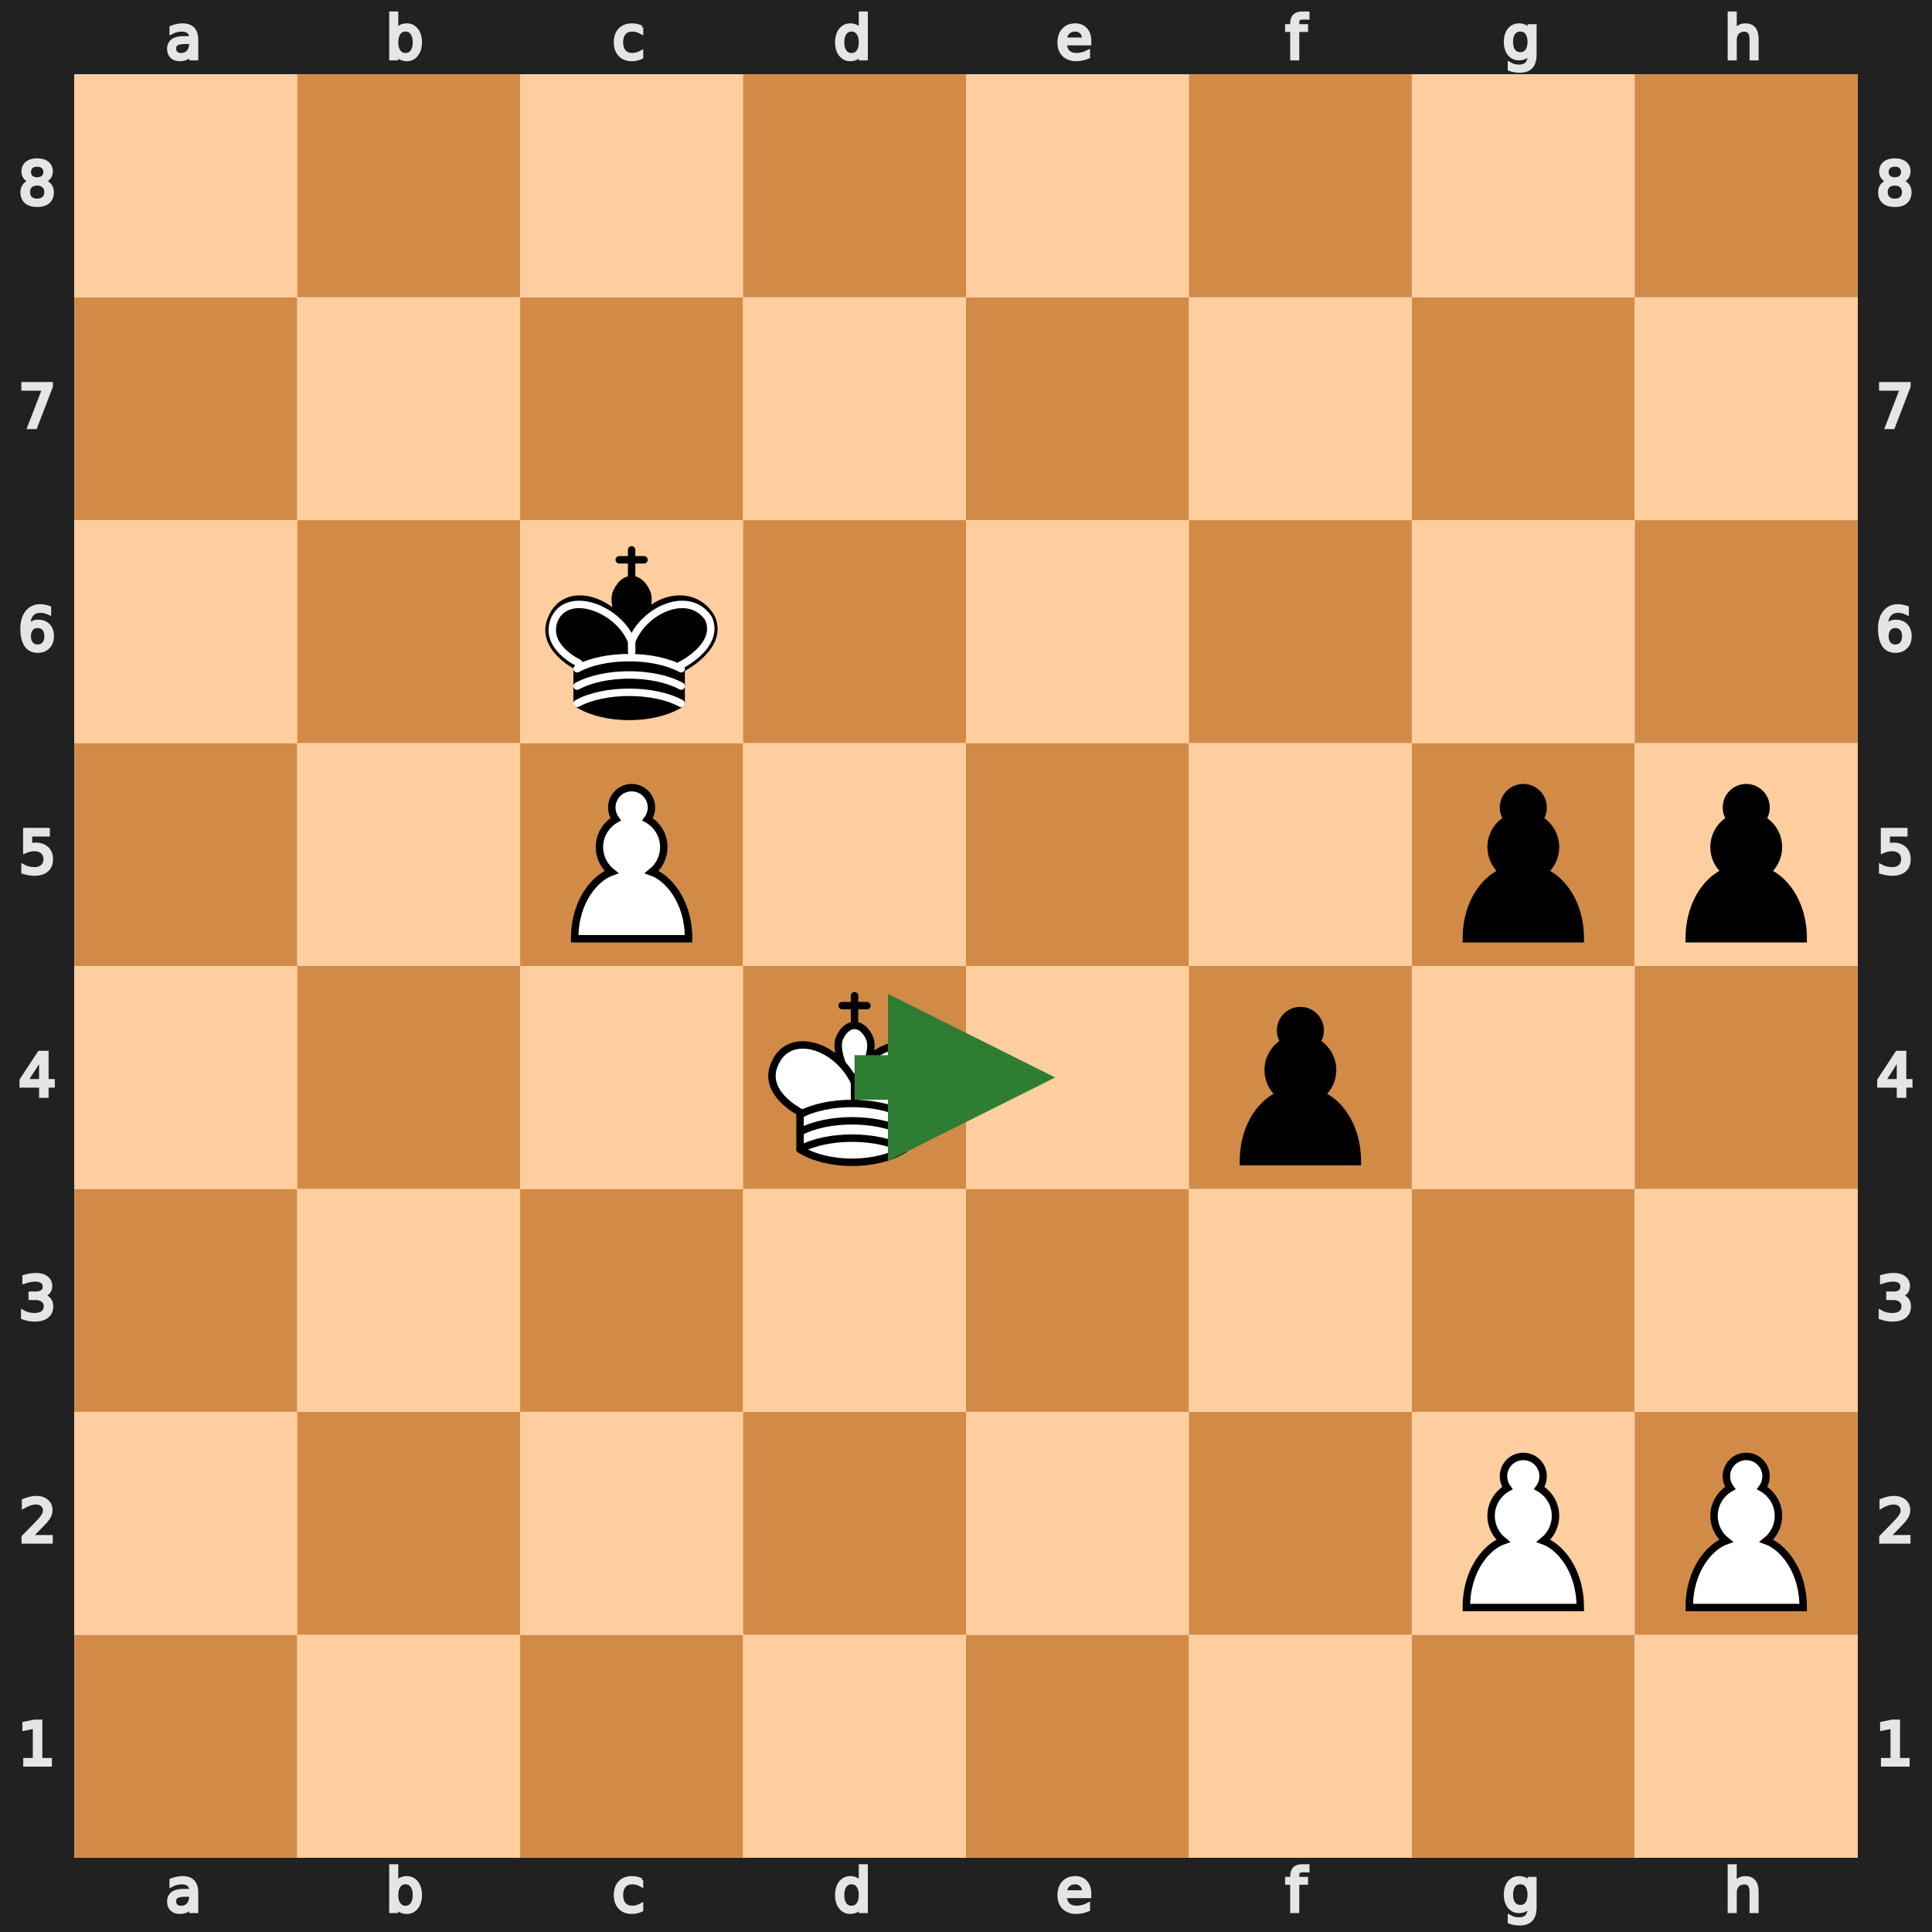
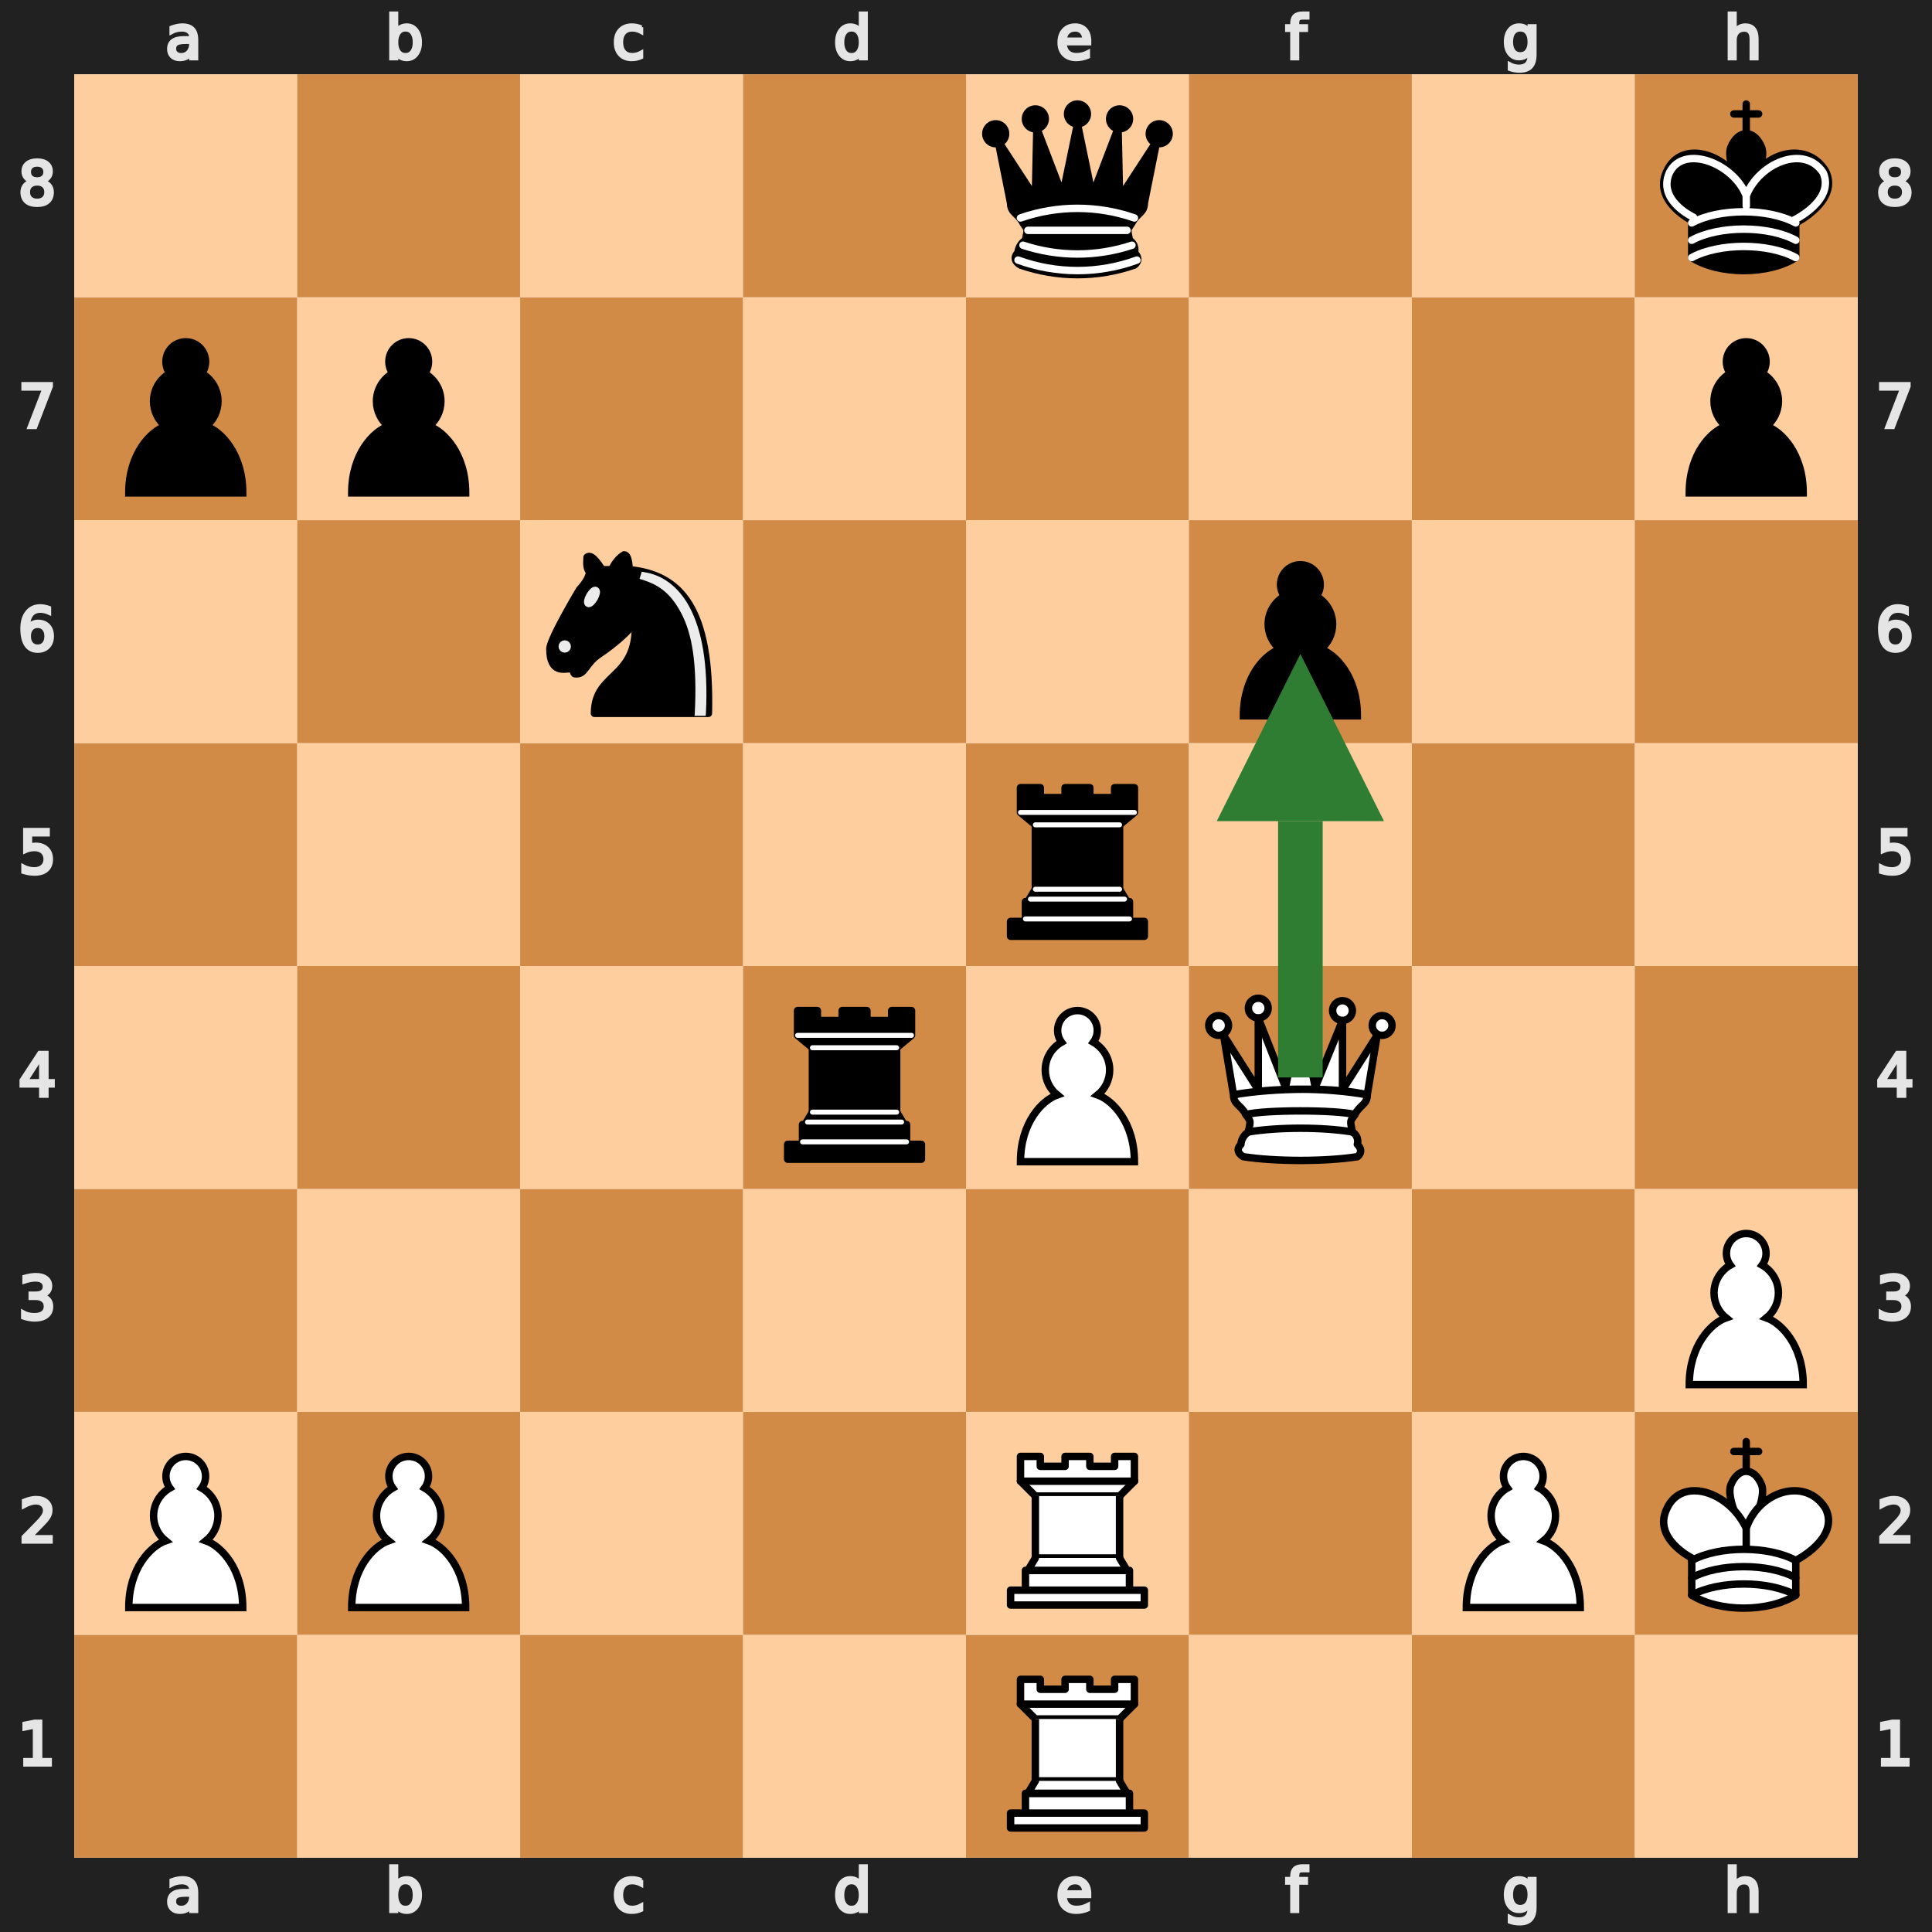
<svg xmlns="http://www.w3.org/2000/svg" xmlns:xlink="http://www.w3.org/1999/xlink" viewBox="0 0 390 390" width="320" height="320">
  <defs>
    <g id="white-pawn" class="white pawn">
      <path d="M22.5 9c-2.21 0-4 1.79-4 4 0 .89.29 1.71.78 2.38C17.33 16.5 16 18.59 16 21c0 2.03.94 3.84 2.41 5.03-3 1.06-7.41 5.55-7.41 13.47h23c0-7.92-4.41-12.41-7.41-13.47 1.47-1.19 2.41-3 2.41-5.03 0-2.41-1.33-4.5-3.28-5.62.49-.67.78-1.49.78-2.38 0-2.21-1.79-4-4-4z" fill="#fff" stroke="#000" stroke-width="1.5" stroke-linecap="round" />
+     </g>
+     <g id="white-rook" class="white rook" fill="#fff" fill-rule="evenodd" stroke="#000" stroke-width="1.5" stroke-linecap="round" stroke-linejoin="round">
+       <path d="M9 39h27v-3H9v3zM12 36v-4h21v4H12zM11 14V9h4v2h5V9h5v2h5V9h4v5" stroke-linecap="butt" />
+       <path d="M34 14l-3 3H14l-3-3" />
+       <path d="M31 17v12.5H14V17" stroke-linecap="butt" stroke-linejoin="miter" />
+       <path d="M31 29.5l1.5 2.5h-20l1.5-2.5" />
+       <path d="M11 14h23" fill="none" stroke-linejoin="miter" />
+     </g>
+     <g id="white-queen" class="white queen" fill="#fff" fill-rule="evenodd" stroke="#000" stroke-width="1.5" stroke-linecap="round" stroke-linejoin="round">
+       <path d="M8 12a2 2 0 1 1-4 0 2 2 0 1 1 4 0zM24.5 7.5a2 2 0 1 1-4 0 2 2 0 1 1 4 0zM41 12a2 2 0 1 1-4 0 2 2 0 1 1 4 0zM16 8.5a2 2 0 1 1-4 0 2 2 0 1 1 4 0zM33 9a2 2 0 1 1-4 0 2 2 0 1 1 4 0z" />
+       <path d="M9 26c8.5-1.5 21-1.5 27 0l2-12-7 11V11l-5.5 13.5-3-15-3 15-5.5-14V25L7 14l2 12zM9 26c0 2 1.5 2 2.5 4 1 1.5 1 1 .5 3.5-1.5 1-1.5 2.5-1.5 2.5-1.5 1.5.5 2.5.5 2.5 6.5 1 16.5 1 23 0 0 0 1.5-1 0-2.5 0 0 .5-1.5-1-2.5-.5-2.5-.5-2 .5-3.5 1-2 2.5-2 2.5-4-8.5-1.5-18.5-1.5-27 0z" stroke-linecap="butt" />
+       <path d="M11.5 30c3.5-1 18.5-1 22 0M12 33.5c6-1 15-1 21 0" fill="none" />
    </g>
    <g id="white-king" class="white king" fill="none" fill-rule="evenodd" stroke="#000" stroke-width="1.5" stroke-linecap="round" stroke-linejoin="round">
      <path d="M22.5 11.63V6M20 8h5" stroke-linejoin="miter" />
      <path d="M22.5 25s4.5-7.5 3-10.5c0 0-1-2.5-3-2.5s-3 2.5-3 2.5c-1.5 3 3 10.5 3 10.5" fill="#fff" stroke-linecap="butt" stroke-linejoin="miter" />
      <path d="M11.5 37c5.5 3.5 15.5 3.5 21 0v-7s9-4.5 6-10.5c-4-6.5-13.5-3.5-16 4V27v-3.5c-3.5-7.5-13-10.5-16-4-3 6 5 10 5 10V37z" fill="#fff" />
      <path d="M11.5 30c5.5-3 15.5-3 21 0m-21 3.5c5.5-3 15.5-3 21 0m-21 3.5c5.5-3 15.5-3 21 0" />
    </g>
    <g id="black-pawn" class="black pawn">
      <path d="M22.5 9c-2.21 0-4 1.79-4 4 0 .89.29 1.71.78 2.38C17.33 16.5 16 18.59 16 21c0 2.03.94 3.84 2.41 5.03-3 1.06-7.41 5.55-7.41 13.47h23c0-7.92-4.41-12.41-7.41-13.47 1.47-1.19 2.41-3 2.41-5.03 0-2.41-1.33-4.5-3.28-5.62.49-.67.78-1.49.78-2.38 0-2.21-1.79-4-4-4z" fill="#000" stroke="#000" stroke-width="1.5" stroke-linecap="round" />
+     </g>
+     <g id="black-knight" class="black knight" fill="none" fill-rule="evenodd" stroke="#000" stroke-width="1.5" stroke-linecap="round" stroke-linejoin="round">
+       <path d="M 22,10 C 32.5,11 38.5,18 38,39 L 15,39 C 15,30 25,32.5 23,18" style="fill:#000000; stroke:#000000;" />
+       <path d="M 24,18 C 24.38,20.91 18.45,25.37 16,27 C 13,29 13.18,31.34 11,31 C 9.958,30.06 12.41,27.96 11,28 C 10,28 11.19,29.23 10,30 C 9,30 5.997,31 6,26 C 6,24 12,14 12,14 C 12,14 13.89,12.1 14,10.5 C 13.27,9.506 13.5,8.5 13.5,7.5 C 14.5,6.5 16.5,10 16.5,10 L 18.5,10 C 18.5,10 19.28,8.008 21,7 C 22,7 22,10 22,10" style="fill:#000000; stroke:#000000;" />
+       <path d="M 9.5 25.5 A 0.5 0.5 0 1 1 8.5,25.5 A 0.5 0.5 0 1 1 9.5 25.5 z" style="fill:#ececec; stroke:#ececec;" />
+       <path d="M 15 15.5 A 0.5 1.5 0 1 1 14,15.5 A 0.5 1.5 0 1 1 15 15.5 z" transform="matrix(0.866,0.5,-0.5,0.866,9.693,-5.173)" style="fill:#ececec; stroke:#ececec;" />
+       <path d="M 24.55,10.4 L 24.1,11.85 L 24.6,12 C 27.75,13 30.25,14.49 32.5,18.75 C 34.75,23.01 35.75,29.06 35.25,39 L 35.2,39.5 L 37.45,39.5 L 37.5,39 C 38,28.94 36.62,22.15 34.25,17.66 C 31.88,13.17 28.46,11.02 25.06,10.5 L 24.55,10.4 z " style="fill:#ececec; stroke:none;" />
+     </g>
+     <g id="black-rook" class="black rook" fill="#000" fill-rule="evenodd" stroke="#000" stroke-width="1.5" stroke-linecap="round" stroke-linejoin="round">
+       <path d="M9 39h27v-3H9v3zM12.5 32l1.5-2.5h17l1.5 2.5h-20zM12 36v-4h21v4H12z" stroke-linecap="butt" />
+       <path d="M14 29.5v-13h17v13H14z" stroke-linecap="butt" stroke-linejoin="miter" />
+       <path d="M14 16.5L11 14h23l-3 2.5H14zM11 14V9h4v2h5V9h5v2h5V9h4v5H11z" stroke-linecap="butt" />
+       <path d="M12 35.5h21M13 31.5h19M14 29.5h17M14 16.5h17M11 14h23" fill="none" stroke="#fff" stroke-width="1" stroke-linejoin="miter" />
+     </g>
+     <g id="black-queen" class="black queen" fill="#000" fill-rule="evenodd" stroke="#000" stroke-width="1.5" stroke-linecap="round" stroke-linejoin="round">
+       <g fill="#000" stroke="none">
+         <circle cx="6" cy="12" r="2.75" />
+         <circle cx="14" cy="9" r="2.75" />
+         <circle cx="22.5" cy="8" r="2.75" />
+         <circle cx="31" cy="9" r="2.75" />
+         <circle cx="39" cy="12" r="2.75" />
+       </g>
+       <path d="M9 26c8.5-1.5 21-1.5 27 0l2.5-12.5L31 25l-.3-14.1-5.2 13.6-3-14.5-3 14.5-5.2-13.6L14 25 6.5 13.5 9 26zM9 26c0 2 1.5 2 2.5 4 1 1.5 1 1 .5 3.5-1.5 1-1.5 2.5-1.5 2.5-1.5 1.5.5 2.5.5 2.5 6.5 1 16.5 1 23 0 0 0 1.5-1 0-2.5 0 0 .5-1.5-1-2.5-.5-2.5-.5-2 .5-3.5 1-2 2.5-2 2.5-4-8.5-1.5-18.5-1.5-27 0z" stroke-linecap="butt" />
+       <path d="M11 38.5a35 35 1 0 0 23 0" fill="none" stroke-linecap="butt" />
+       <path d="M11 29a35 35 1 0 1 23 0M12.5 31.5h20M11.5 34.5a35 35 1 0 0 22 0M10.5 37.5a35 35 1 0 0 24 0" fill="none" stroke="#fff" />
    </g>
    <g id="black-king" class="black king" fill="none" fill-rule="evenodd" stroke="#000" stroke-width="1.5" stroke-linecap="round" stroke-linejoin="round">
      <path d="M22.5 11.63V6" stroke-linejoin="miter" />
      <path d="M22.5 25s4.5-7.5 3-10.5c0 0-1-2.5-3-2.5s-3 2.5-3 2.5c-1.5 3 3 10.5 3 10.5" fill="#000" stroke-linecap="butt" stroke-linejoin="miter" />
      <path d="M11.5 37c5.5 3.5 15.5 3.5 21 0v-7s9-4.5 6-10.5c-4-6.5-13.5-3.5-16 4V27v-3.5c-3.5-7.5-13-10.5-16-4-3 6 5 10 5 10V37z" fill="#000" />
      <path d="M20 8h5" stroke-linejoin="miter" />
      <path d="M32 29.5s8.5-4 6.03-9.65C34.15 14 25 18 22.5 24.5l.01 2.1-.01-2.1C20 18 9.906 14 6.997 19.85c-2.497 5.65 4.853 9 4.853 9M11.5 30c5.5-3 15.5-3 21 0m-21 3.5c5.5-3 15.5-3 21 0m-21 3.5c5.5-3 15.5-3 21 0" stroke="#fff" />
    </g>
  </defs>
  <rect x="7.5" y="7.5" width="375" height="375" fill="none" stroke="#212121" stroke-width="15" />
  <g transform="translate(20, 1) scale(0.75, 0.75)" fill="#e5e5e5" stroke="#e5e5e5">
    <path d="M23.328 10.016q-1.742 0-2.414.398-.672.398-.672 1.36 0 .765.5 1.218.508.445 1.375.445 1.196 0 1.914-.843.727-.852.727-2.258v-.32zm2.867-.594v4.992h-1.437v-1.328q-.492.797-1.227 1.18-.734.375-1.797.375-1.343 0-2.14-.75-.79-.758-.79-2.024 0-1.476.985-2.226.992-.75 2.953-.75h2.016V8.75q0-.992-.656-1.531-.649-.547-1.829-.547-.75 0-1.46.18-.711.18-1.368.539V6.062q.79-.304 1.532-.453.742-.156 1.445-.156 1.898 0 2.836.984.937.985.937 2.985z" />
  </g>
  <g transform="translate(20, 375) scale(0.75, 0.75)" fill="#e5e5e5" stroke="#e5e5e5">
    <path d="M23.328 10.016q-1.742 0-2.414.398-.672.398-.672 1.36 0 .765.5 1.218.508.445 1.375.445 1.196 0 1.914-.843.727-.852.727-2.258v-.32zm2.867-.594v4.992h-1.437v-1.328q-.492.797-1.227 1.18-.734.375-1.797.375-1.343 0-2.14-.75-.79-.758-.79-2.024 0-1.476.985-2.226.992-.75 2.953-.75h2.016V8.75q0-.992-.656-1.531-.649-.547-1.829-.547-.75 0-1.46.18-.711.18-1.368.539V6.062q.79-.304 1.532-.453.742-.156 1.445-.156 1.898 0 2.836.984.937.985.937 2.985z" />
  </g>
  <g transform="translate(65, 1) scale(0.75, 0.75)" fill="#e5e5e5" stroke="#e5e5e5">
    <path d="M24.922 10.047q0-1.586-.656-2.485-.649-.906-1.79-.906-1.14 0-1.796.906-.649.899-.649 2.485 0 1.586.649 2.492.656.898 1.797.898 1.14 0 1.789-.898.656-.906.656-2.492zm-4.89-3.055q.452-.781 1.14-1.156.695-.383 1.656-.383 1.594 0 2.586 1.266 1 1.265 1 3.328 0 2.062-1 3.328-.992 1.266-2.586 1.266-.96 0-1.656-.375-.688-.383-1.14-1.164v1.312h-1.446V2.258h1.445z" />
  </g>
  <g transform="translate(65, 375) scale(0.75, 0.75)" fill="#e5e5e5" stroke="#e5e5e5">
    <path d="M24.922 10.047q0-1.586-.656-2.485-.649-.906-1.79-.906-1.14 0-1.796.906-.649.899-.649 2.485 0 1.586.649 2.492.656.898 1.797.898 1.14 0 1.789-.898.656-.906.656-2.492zm-4.89-3.055q.452-.781 1.14-1.156.695-.383 1.656-.383 1.594 0 2.586 1.266 1 1.265 1 3.328 0 2.062-1 3.328-.992 1.266-2.586 1.266-.96 0-1.656-.375-.688-.383-1.14-1.164v1.312h-1.446V2.258h1.445z" />
  </g>
  <g transform="translate(110, 1) scale(0.75, 0.75)" fill="#e5e5e5" stroke="#e5e5e5">
    <path d="M25.96 6v1.344q-.608-.336-1.226-.5-.609-.172-1.234-.172-1.398 0-2.172.89-.773.883-.773 2.485 0 1.601.773 2.492.774.883 2.172.883.625 0 1.234-.164.618-.172 1.227-.508v1.328q-.602.281-1.25.422-.64.14-1.367.14-1.977 0-3.14-1.242-1.165-1.242-1.165-3.351 0-2.14 1.172-3.367 1.18-1.227 3.227-1.227.664 0 1.296.14.633.134 1.227.407z" />
  </g>
  <g transform="translate(110, 375) scale(0.75, 0.75)" fill="#e5e5e5" stroke="#e5e5e5">
    <path d="M25.96 6v1.344q-.608-.336-1.226-.5-.609-.172-1.234-.172-1.398 0-2.172.89-.773.883-.773 2.485 0 1.601.773 2.492.774.883 2.172.883.625 0 1.234-.164.618-.172 1.227-.508v1.328q-.602.281-1.25.422-.64.14-1.367.14-1.977 0-3.14-1.242-1.165-1.242-1.165-3.351 0-2.14 1.172-3.367 1.18-1.227 3.227-1.227.664 0 1.296.14.633.134 1.227.407z" />
  </g>
  <g transform="translate(155, 1) scale(0.75, 0.75)" fill="#e5e5e5" stroke="#e5e5e5">
    <path d="M24.973 6.992V2.258h1.437v12.156h-1.437v-1.312q-.453.78-1.149 1.164-.687.375-1.656.375-1.586 0-2.586-1.266-.992-1.266-.992-3.328 0-2.063.992-3.328 1-1.266 2.586-1.266.969 0 1.656.383.696.375 1.149 1.156zm-4.899 3.055q0 1.586.649 2.492.656.898 1.797.898 1.14 0 1.796-.898.657-.906.657-2.492 0-1.586-.657-2.485-.656-.906-1.796-.906-1.141 0-1.797.906-.649.899-.649 2.485z" />
  </g>
  <g transform="translate(155, 375) scale(0.75, 0.75)" fill="#e5e5e5" stroke="#e5e5e5">
    <path d="M24.973 6.992V2.258h1.437v12.156h-1.437v-1.312q-.453.78-1.149 1.164-.687.375-1.656.375-1.586 0-2.586-1.266-.992-1.266-.992-3.328 0-2.063.992-3.328 1-1.266 2.586-1.266.969 0 1.656.383.696.375 1.149 1.156zm-4.899 3.055q0 1.586.649 2.492.656.898 1.797.898 1.14 0 1.796-.898.657-.906.657-2.492 0-1.586-.657-2.485-.656-.906-1.796-.906-1.141 0-1.797.906-.649.899-.649 2.485z" />
  </g>
  <g transform="translate(200, 1) scale(0.75, 0.75)" fill="#e5e5e5" stroke="#e5e5e5">
    <path d="M26.555 9.68v.703h-6.61q.094 1.484.89 2.265.806.774 2.235.774.828 0 1.602-.203.781-.203 1.547-.61v1.36q-.774.328-1.586.5-.813.172-1.649.172-2.093 0-3.32-1.22-1.219-1.218-1.219-3.296 0-2.148 1.157-3.406 1.164-1.266 3.132-1.266 1.766 0 2.79 1.14 1.03 1.134 1.03 3.087zm-1.438-.422q-.015-1.18-.664-1.883-.64-.703-1.703-.703-1.203 0-1.93.68-.718.68-.828 1.914z" />
  </g>
  <g transform="translate(200, 375) scale(0.75, 0.75)" fill="#e5e5e5" stroke="#e5e5e5">
    <path d="M26.555 9.68v.703h-6.61q.094 1.484.89 2.265.806.774 2.235.774.828 0 1.602-.203.781-.203 1.547-.61v1.36q-.774.328-1.586.5-.813.172-1.649.172-2.093 0-3.32-1.22-1.219-1.218-1.219-3.296 0-2.148 1.157-3.406 1.164-1.266 3.132-1.266 1.766 0 2.79 1.14 1.03 1.134 1.03 3.087zm-1.438-.422q-.015-1.18-.664-1.883-.64-.703-1.703-.703-1.203 0-1.93.68-.718.68-.828 1.914z" />
  </g>
  <g transform="translate(245, 1) scale(0.75, 0.75)" fill="#e5e5e5" stroke="#e5e5e5">
    <path d="M25.285 2.258v1.195H23.91q-.773 0-1.078.313-.297.312-.297 1.125v.773h2.367v1.117h-2.367v7.633H21.09V6.781h-1.375V5.664h1.375v-.61q0-1.46.68-2.124.68-.672 2.156-.672z" />
  </g>
  <g transform="translate(245, 375) scale(0.75, 0.75)" fill="#e5e5e5" stroke="#e5e5e5">
    <path d="M25.285 2.258v1.195H23.91q-.773 0-1.078.313-.297.312-.297 1.125v.773h2.367v1.117h-2.367v7.633H21.09V6.781h-1.375V5.664h1.375v-.61q0-1.46.68-2.124.68-.672 2.156-.672z" />
  </g>
  <g transform="translate(290, 1) scale(0.75, 0.75)" fill="#e5e5e5" stroke="#e5e5e5">
    <path d="M24.973 9.937q0-1.562-.649-2.421-.64-.86-1.804-.86-1.157 0-1.805.86-.64.859-.64 2.421 0 1.555.64 2.415.648.859 1.805.859 1.164 0 1.804-.86.649-.859.649-2.414zm1.437 3.391q0 2.234-.992 3.32-.992 1.094-3.04 1.094-.757 0-1.429-.117-.672-.11-1.304-.344v-1.398q.632.344 1.25.508.617.164 1.257.164 1.414 0 2.118-.743.703-.734.703-2.226v-.711q-.446.773-1.141 1.156-.695.383-1.664.383-1.61 0-2.594-1.227-.984-1.226-.984-3.25 0-2.03.984-3.257.985-1.227 2.594-1.227.969 0 1.664.383t1.14 1.156V5.664h1.438z" />
  </g>
  <g transform="translate(290, 375) scale(0.75, 0.75)" fill="#e5e5e5" stroke="#e5e5e5">
    <path d="M24.973 9.937q0-1.562-.649-2.421-.64-.86-1.804-.86-1.157 0-1.805.86-.64.859-.64 2.421 0 1.555.64 2.415.648.859 1.805.859 1.164 0 1.804-.86.649-.859.649-2.414zm1.437 3.391q0 2.234-.992 3.32-.992 1.094-3.04 1.094-.757 0-1.429-.117-.672-.11-1.304-.344v-1.398q.632.344 1.25.508.617.164 1.257.164 1.414 0 2.118-.743.703-.734.703-2.226v-.711q-.446.773-1.141 1.156-.695.383-1.664.383-1.61 0-2.594-1.227-.984-1.226-.984-3.25 0-2.03.984-3.257.985-1.227 2.594-1.227.969 0 1.664.383t1.14 1.156V5.664h1.438z" />
  </g>
  <g transform="translate(335, 1) scale(0.75, 0.75)" fill="#e5e5e5" stroke="#e5e5e5">
    <path d="M26.164 9.133v5.281h-1.437V9.18q0-1.243-.485-1.86-.484-.617-1.453-.617-1.164 0-1.836.742-.672.742-.672 2.024v4.945h-1.445V2.258h1.445v4.765q.516-.789 1.211-1.18.703-.39 1.617-.39 1.508 0 2.282.938.773.93.773 2.742z" />
  </g>
  <g transform="translate(335, 375) scale(0.75, 0.75)" fill="#e5e5e5" stroke="#e5e5e5">
    <path d="M26.164 9.133v5.281h-1.437V9.18q0-1.243-.485-1.86-.484-.617-1.453-.617-1.164 0-1.836.742-.672.742-.672 2.024v4.945h-1.445V2.258h1.445v4.765q.516-.789 1.211-1.18.703-.39 1.617-.39 1.508 0 2.282.938.773.93.773 2.742z" />
  </g>
  <g transform="translate(0, 335) scale(0.75, 0.75)" fill="#e5e5e5" stroke="#e5e5e5">
    <path d="M6.754 26.996h2.578v-8.898l-2.805.562v-1.437l2.79-.563h1.578v10.336h2.578v1.328h-6.72z" />
  </g>
  <g transform="translate(375, 335) scale(0.75, 0.75)" fill="#e5e5e5" stroke="#e5e5e5">
    <path d="M6.754 26.996h2.578v-8.898l-2.805.562v-1.437l2.79-.563h1.578v10.336h2.578v1.328h-6.72z" />
  </g>
  <g transform="translate(0, 290) scale(0.75, 0.75)" fill="#e5e5e5" stroke="#e5e5e5">
    <path d="M8.195 26.996h5.508v1.328H6.297v-1.328q.898-.93 2.445-2.492 1.555-1.57 1.953-2.024.758-.851 1.055-1.437.305-.594.305-1.164 0-.93-.657-1.516-.648-.586-1.695-.586-.742 0-1.57.258-.82.258-1.758.781v-1.593q.953-.383 1.781-.578.828-.196 1.516-.196 1.812 0 2.89.906 1.079.907 1.079 2.422 0 .72-.274 1.368-.265.64-.976 1.515-.196.227-1.243 1.313-1.046 1.078-2.953 3.023z" />
  </g>
  <g transform="translate(375, 290) scale(0.75, 0.75)" fill="#e5e5e5" stroke="#e5e5e5">
    <path d="M8.195 26.996h5.508v1.328H6.297v-1.328q.898-.93 2.445-2.492 1.555-1.57 1.953-2.024.758-.851 1.055-1.437.305-.594.305-1.164 0-.93-.657-1.516-.648-.586-1.695-.586-.742 0-1.57.258-.82.258-1.758.781v-1.593q.953-.383 1.781-.578.828-.196 1.516-.196 1.812 0 2.89.906 1.079.907 1.079 2.422 0 .72-.274 1.368-.265.64-.976 1.515-.196.227-1.243 1.313-1.046 1.078-2.953 3.023z" />
  </g>
  <g transform="translate(0, 245) scale(0.75, 0.75)" fill="#e5e5e5" stroke="#e5e5e5">
    <path d="M11.434 22.035q1.132.242 1.765 1.008.64.766.64 1.89 0 1.727-1.187 2.672-1.187.946-3.375.946-.734 0-1.515-.149-.774-.14-1.602-.43V26.45q.656.383 1.438.578.78.196 1.632.196 1.485 0 2.258-.586.782-.586.782-1.703 0-1.032-.727-1.61-.719-.586-2.008-.586h-1.36v-1.297h1.423q1.164 0 1.78-.46.618-.47.618-1.344 0-.899-.64-1.375-.633-.485-1.82-.485-.65 0-1.391.141-.743.14-1.633.437V16.95q.898-.25 1.68-.375.788-.125 1.484-.125 1.797 0 2.844.82 1.046.813 1.046 2.204 0 .968-.554 1.64-.555.664-1.578.922z" />
  </g>
  <g transform="translate(375, 245) scale(0.75, 0.75)" fill="#e5e5e5" stroke="#e5e5e5">
    <path d="M11.434 22.035q1.132.242 1.765 1.008.64.766.64 1.89 0 1.727-1.187 2.672-1.187.946-3.375.946-.734 0-1.515-.149-.774-.14-1.602-.43V26.45q.656.383 1.438.578.78.196 1.632.196 1.485 0 2.258-.586.782-.586.782-1.703 0-1.032-.727-1.61-.719-.586-2.008-.586h-1.36v-1.297h1.423q1.164 0 1.78-.46.618-.47.618-1.344 0-.899-.64-1.375-.633-.485-1.82-.485-.65 0-1.391.141-.743.14-1.633.437V16.95q.898-.25 1.68-.375.788-.125 1.484-.125 1.797 0 2.844.82 1.046.813 1.046 2.204 0 .968-.554 1.64-.555.664-1.578.922z" />
  </g>
  <g transform="translate(0, 200) scale(0.75, 0.75)" fill="#e5e5e5" stroke="#e5e5e5">
    <path d="M11.016 18.035L7.03 24.262h3.985zm-.414-1.375h1.984v7.602h1.664v1.312h-1.664v2.75h-1.57v-2.75H5.75v-1.523z" />
  </g>
  <g transform="translate(375, 200) scale(0.75, 0.75)" fill="#e5e5e5" stroke="#e5e5e5">
    <path d="M11.016 18.035L7.03 24.262h3.985zm-.414-1.375h1.984v7.602h1.664v1.312h-1.664v2.75h-1.57v-2.75H5.75v-1.523z" />
  </g>
  <g transform="translate(0, 155) scale(0.75, 0.75)" fill="#e5e5e5" stroke="#e5e5e5">
    <path d="M6.719 16.66h6.195v1.328h-4.75v2.86q.344-.118.688-.172.343-.063.687-.063 1.953 0 3.094 1.07 1.14 1.07 1.14 2.899 0 1.883-1.171 2.93-1.172 1.039-3.305 1.039-.735 0-1.5-.125-.758-.125-1.57-.375v-1.586q.703.383 1.453.57.75.188 1.586.188 1.351 0 2.14-.711.79-.711.79-1.93 0-1.219-.79-1.93-.789-.71-2.14-.71-.633 0-1.266.14-.625.14-1.281.438z" />
  </g>
  <g transform="translate(375, 155) scale(0.75, 0.75)" fill="#e5e5e5" stroke="#e5e5e5">
    <path d="M6.719 16.66h6.195v1.328h-4.75v2.86q.344-.118.688-.172.343-.063.687-.063 1.953 0 3.094 1.07 1.14 1.07 1.14 2.899 0 1.883-1.171 2.93-1.172 1.039-3.305 1.039-.735 0-1.5-.125-.758-.125-1.57-.375v-1.586q.703.383 1.453.57.75.188 1.586.188 1.351 0 2.14-.711.79-.711.79-1.93 0-1.219-.79-1.93-.789-.71-2.14-.71-.633 0-1.266.14-.625.14-1.281.438z" />
  </g>
  <g transform="translate(0, 110) scale(0.75, 0.75)" fill="#e5e5e5" stroke="#e5e5e5">
    <path d="M10.137 21.863q-1.063 0-1.688.727-.617.726-.617 1.992 0 1.258.617 1.992.625.727 1.688.727 1.062 0 1.68-.727.624-.734.624-1.992 0-1.266-.625-1.992-.617-.727-1.68-.727zm3.133-4.945v1.437q-.594-.28-1.204-.43-.601-.148-1.195-.148-1.562 0-2.39 1.055-.82 1.055-.938 3.188.46-.68 1.156-1.04.696-.367 1.531-.367 1.758 0 2.774 1.07 1.023 1.063 1.023 2.899 0 1.797-1.062 2.883-1.063 1.086-2.828 1.086-2.024 0-3.094-1.547-1.07-1.555-1.07-4.5 0-2.766 1.312-4.406 1.313-1.649 3.524-1.649.593 0 1.195.117.61.118 1.266.352z" />
  </g>
  <g transform="translate(375, 110) scale(0.75, 0.75)" fill="#e5e5e5" stroke="#e5e5e5">
    <path d="M10.137 21.863q-1.063 0-1.688.727-.617.726-.617 1.992 0 1.258.617 1.992.625.727 1.688.727 1.062 0 1.68-.727.624-.734.624-1.992 0-1.266-.625-1.992-.617-.727-1.68-.727zm3.133-4.945v1.437q-.594-.28-1.204-.43-.601-.148-1.195-.148-1.562 0-2.39 1.055-.82 1.055-.938 3.188.46-.68 1.156-1.04.696-.367 1.531-.367 1.758 0 2.774 1.07 1.023 1.063 1.023 2.899 0 1.797-1.062 2.883-1.063 1.086-2.828 1.086-2.024 0-3.094-1.547-1.07-1.555-1.07-4.5 0-2.766 1.312-4.406 1.313-1.649 3.524-1.649.593 0 1.195.117.61.118 1.266.352z" />
  </g>
  <g transform="translate(0, 65) scale(0.75, 0.75)" fill="#e5e5e5" stroke="#e5e5e5">
    <path d="M6.25 16.66h7.5v.672L9.516 28.324H7.867l3.985-10.336H6.25z" />
  </g>
  <g transform="translate(375, 65) scale(0.75, 0.75)" fill="#e5e5e5" stroke="#e5e5e5">
    <path d="M6.25 16.66h7.5v.672L9.516 28.324H7.867l3.985-10.336H6.25z" />
  </g>
  <g transform="translate(0, 20) scale(0.75, 0.75)" fill="#e5e5e5" stroke="#e5e5e5">
    <path d="M10 22.785q-1.125 0-1.773.602-.641.601-.641 1.656t.64 1.656q.649.602 1.774.602t1.773-.602q.649-.61.649-1.656 0-1.055-.649-1.656-.64-.602-1.773-.602zm-1.578-.672q-1.016-.25-1.586-.945-.563-.695-.563-1.695 0-1.399.993-2.211 1-.813 2.734-.813 1.742 0 2.734.813.993.812.993 2.21 0 1-.57 1.696-.563.695-1.571.945 1.14.266 1.773 1.04.641.773.641 1.89 0 1.695-1.04 2.602-1.03.906-2.96.906t-2.969-.906Q6 26.738 6 25.043q0-1.117.64-1.89.641-.774 1.782-1.04zm-.578-2.492q0 .906.562 1.414.57.508 1.594.508 1.016 0 1.586-.508.578-.508.578-1.414 0-.906-.578-1.414-.57-.508-1.586-.508-1.023 0-1.594.508-.562.508-.562 1.414z" />
  </g>
  <g transform="translate(375, 20) scale(0.75, 0.75)" fill="#e5e5e5" stroke="#e5e5e5">
    <path d="M10 22.785q-1.125 0-1.773.602-.641.601-.641 1.656t.64 1.656q.649.602 1.774.602t1.773-.602q.649-.61.649-1.656 0-1.055-.649-1.656-.64-.602-1.773-.602zm-1.578-.672q-1.016-.25-1.586-.945-.563-.695-.563-1.695 0-1.399.993-2.211 1-.813 2.734-.813 1.742 0 2.734.813.993.812.993 2.21 0 1-.57 1.696-.563.695-1.571.945 1.14.266 1.773 1.04.641.773.641 1.89 0 1.695-1.04 2.602-1.03.906-2.96.906t-2.969-.906Q6 26.738 6 25.043q0-1.117.64-1.89.641-.774 1.782-1.04zm-.578-2.492q0 .906.562 1.414.57.508 1.594.508 1.016 0 1.586-.508.578-.508.578-1.414 0-.906-.578-1.414-.57-.508-1.586-.508-1.023 0-1.594.508-.562.508-.562 1.414z" />
  </g>
  <rect x="15" y="330" width="45" height="45" class="square dark a1" stroke="none" fill="#d18b47" />
  <rect x="60" y="330" width="45" height="45" class="square light b1" stroke="none" fill="#ffce9e" />
  <rect x="105" y="330" width="45" height="45" class="square dark c1" stroke="none" fill="#d18b47" />
  <rect x="150" y="330" width="45" height="45" class="square light d1" stroke="none" fill="#ffce9e" />
  <rect x="195" y="330" width="45" height="45" class="square dark e1" stroke="none" fill="#d18b47" />
  <rect x="240" y="330" width="45" height="45" class="square light f1" stroke="none" fill="#ffce9e" />
  <rect x="285" y="330" width="45" height="45" class="square dark g1" stroke="none" fill="#d18b47" />
  <rect x="330" y="330" width="45" height="45" class="square light h1" stroke="none" fill="#ffce9e" />
  <rect x="15" y="285" width="45" height="45" class="square light a2" stroke="none" fill="#ffce9e" />
  <rect x="60" y="285" width="45" height="45" class="square dark b2" stroke="none" fill="#d18b47" />
  <rect x="105" y="285" width="45" height="45" class="square light c2" stroke="none" fill="#ffce9e" />
  <rect x="150" y="285" width="45" height="45" class="square dark d2" stroke="none" fill="#d18b47" />
  <rect x="195" y="285" width="45" height="45" class="square light e2" stroke="none" fill="#ffce9e" />
  <rect x="240" y="285" width="45" height="45" class="square dark f2" stroke="none" fill="#d18b47" />
  <rect x="285" y="285" width="45" height="45" class="square light g2" stroke="none" fill="#ffce9e" />
  <rect x="330" y="285" width="45" height="45" class="square dark h2" stroke="none" fill="#d18b47" />
  <rect x="15" y="240" width="45" height="45" class="square dark a3" stroke="none" fill="#d18b47" />
  <rect x="60" y="240" width="45" height="45" class="square light b3" stroke="none" fill="#ffce9e" />
  <rect x="105" y="240" width="45" height="45" class="square dark c3" stroke="none" fill="#d18b47" />
  <rect x="150" y="240" width="45" height="45" class="square light d3" stroke="none" fill="#ffce9e" />
  <rect x="195" y="240" width="45" height="45" class="square dark e3" stroke="none" fill="#d18b47" />
  <rect x="240" y="240" width="45" height="45" class="square light f3" stroke="none" fill="#ffce9e" />
  <rect x="285" y="240" width="45" height="45" class="square dark g3" stroke="none" fill="#d18b47" />
  <rect x="330" y="240" width="45" height="45" class="square light h3" stroke="none" fill="#ffce9e" />
  <rect x="15" y="195" width="45" height="45" class="square light a4" stroke="none" fill="#ffce9e" />
  <rect x="60" y="195" width="45" height="45" class="square dark b4" stroke="none" fill="#d18b47" />
  <rect x="105" y="195" width="45" height="45" class="square light c4" stroke="none" fill="#ffce9e" />
  <rect x="150" y="195" width="45" height="45" class="square dark d4" stroke="none" fill="#d18b47" />
  <rect x="195" y="195" width="45" height="45" class="square light e4" stroke="none" fill="#ffce9e" />
  <rect x="240" y="195" width="45" height="45" class="square dark f4" stroke="none" fill="#d18b47" />
  <rect x="285" y="195" width="45" height="45" class="square light g4" stroke="none" fill="#ffce9e" />
  <rect x="330" y="195" width="45" height="45" class="square dark h4" stroke="none" fill="#d18b47" />
  <rect x="15" y="150" width="45" height="45" class="square dark a5" stroke="none" fill="#d18b47" />
  <rect x="60" y="150" width="45" height="45" class="square light b5" stroke="none" fill="#ffce9e" />
  <rect x="105" y="150" width="45" height="45" class="square dark c5" stroke="none" fill="#d18b47" />
  <rect x="150" y="150" width="45" height="45" class="square light d5" stroke="none" fill="#ffce9e" />
  <rect x="195" y="150" width="45" height="45" class="square dark e5" stroke="none" fill="#d18b47" />
  <rect x="240" y="150" width="45" height="45" class="square light f5" stroke="none" fill="#ffce9e" />
  <rect x="285" y="150" width="45" height="45" class="square dark g5" stroke="none" fill="#d18b47" />
  <rect x="330" y="150" width="45" height="45" class="square light h5" stroke="none" fill="#ffce9e" />
  <rect x="15" y="105" width="45" height="45" class="square light a6" stroke="none" fill="#ffce9e" />
  <rect x="60" y="105" width="45" height="45" class="square dark b6" stroke="none" fill="#d18b47" />
  <rect x="105" y="105" width="45" height="45" class="square light c6" stroke="none" fill="#ffce9e" />
  <rect x="150" y="105" width="45" height="45" class="square dark d6" stroke="none" fill="#d18b47" />
  <rect x="195" y="105" width="45" height="45" class="square light e6" stroke="none" fill="#ffce9e" />
  <rect x="240" y="105" width="45" height="45" class="square dark f6" stroke="none" fill="#d18b47" />
  <rect x="285" y="105" width="45" height="45" class="square light g6" stroke="none" fill="#ffce9e" />
  <rect x="330" y="105" width="45" height="45" class="square dark h6" stroke="none" fill="#d18b47" />
  <rect x="15" y="60" width="45" height="45" class="square dark a7" stroke="none" fill="#d18b47" />
  <rect x="60" y="60" width="45" height="45" class="square light b7" stroke="none" fill="#ffce9e" />
  <rect x="105" y="60" width="45" height="45" class="square dark c7" stroke="none" fill="#d18b47" />
  <rect x="150" y="60" width="45" height="45" class="square light d7" stroke="none" fill="#ffce9e" />
  <rect x="195" y="60" width="45" height="45" class="square dark e7" stroke="none" fill="#d18b47" />
  <rect x="240" y="60" width="45" height="45" class="square light f7" stroke="none" fill="#ffce9e" />
  <rect x="285" y="60" width="45" height="45" class="square dark g7" stroke="none" fill="#d18b47" />
  <rect x="330" y="60" width="45" height="45" class="square light h7" stroke="none" fill="#ffce9e" />
  <rect x="15" y="15" width="45" height="45" class="square light a8" stroke="none" fill="#ffce9e" />
  <rect x="60" y="15" width="45" height="45" class="square dark b8" stroke="none" fill="#d18b47" />
  <rect x="105" y="15" width="45" height="45" class="square light c8" stroke="none" fill="#ffce9e" />
  <rect x="150" y="15" width="45" height="45" class="square dark d8" stroke="none" fill="#d18b47" />
  <rect x="195" y="15" width="45" height="45" class="square light e8" stroke="none" fill="#ffce9e" />
  <rect x="240" y="15" width="45" height="45" class="square dark f8" stroke="none" fill="#d18b47" />
  <rect x="285" y="15" width="45" height="45" class="square light g8" stroke="none" fill="#ffce9e" />
  <rect x="330" y="15" width="45" height="45" class="square dark h8" stroke="none" fill="#d18b47" />
+   <use href="#white-rook" xlink:href="#white-rook" transform="translate(195, 330)" />
+   <use href="#white-pawn" xlink:href="#white-pawn" transform="translate(15, 285)" />
+   <use href="#white-pawn" xlink:href="#white-pawn" transform="translate(60, 285)" />
+   <use href="#white-rook" xlink:href="#white-rook" transform="translate(195, 285)" />
  <use href="#white-pawn" xlink:href="#white-pawn" transform="translate(285, 285)" />
-   <use href="#white-pawn" xlink:href="#white-pawn" transform="translate(330, 285)" />
-   <use href="#white-king" xlink:href="#white-king" transform="translate(150, 195)" />
-   <use href="#black-pawn" xlink:href="#black-pawn" transform="translate(240, 195)" />
-   <use href="#white-pawn" xlink:href="#white-pawn" transform="translate(105, 150)" />
-   <use href="#black-pawn" xlink:href="#black-pawn" transform="translate(285, 150)" />
-   <use href="#black-pawn" xlink:href="#black-pawn" transform="translate(330, 150)" />
-   <use href="#black-king" xlink:href="#black-king" transform="translate(105, 105)" />
-   <line x1="172.5" y1="217.5" x2="179.25" y2="217.5" stroke="#2e7d32" stroke-width="9.0" stroke-linecap="butt" class="arrow" />
-   <polygon points="213.0,217.5 179.25,200.625 179.25,234.375" fill="#2e7d32" class="arrow" />
+   <use href="#white-king" xlink:href="#white-king" transform="translate(330, 285)" />
+   <use href="#white-pawn" xlink:href="#white-pawn" transform="translate(330, 240)" />
+   <use href="#black-rook" xlink:href="#black-rook" transform="translate(150, 195)" />
+   <use href="#white-pawn" xlink:href="#white-pawn" transform="translate(195, 195)" />
+   <use href="#white-queen" xlink:href="#white-queen" transform="translate(240, 195)" />
+   <use href="#black-rook" xlink:href="#black-rook" transform="translate(195, 150)" />
+   <use href="#black-knight" xlink:href="#black-knight" transform="translate(105, 105)" />
+   <use href="#black-pawn" xlink:href="#black-pawn" transform="translate(240, 105)" />
+   <use href="#black-pawn" xlink:href="#black-pawn" transform="translate(15, 60)" />
+   <use href="#black-pawn" xlink:href="#black-pawn" transform="translate(60, 60)" />
+   <use href="#black-pawn" xlink:href="#black-pawn" transform="translate(330, 60)" />
+   <use href="#black-queen" xlink:href="#black-queen" transform="translate(195, 15)" />
+   <use href="#black-king" xlink:href="#black-king" transform="translate(330, 15)" />
+   <line x1="262.5" y1="217.5" x2="262.5" y2="165.75" stroke="#2e7d32" stroke-width="9.0" stroke-linecap="butt" class="arrow" />
+   <polygon points="262.5,132.0 245.625,165.75 279.375,165.75" fill="#2e7d32" class="arrow" />
</svg>
